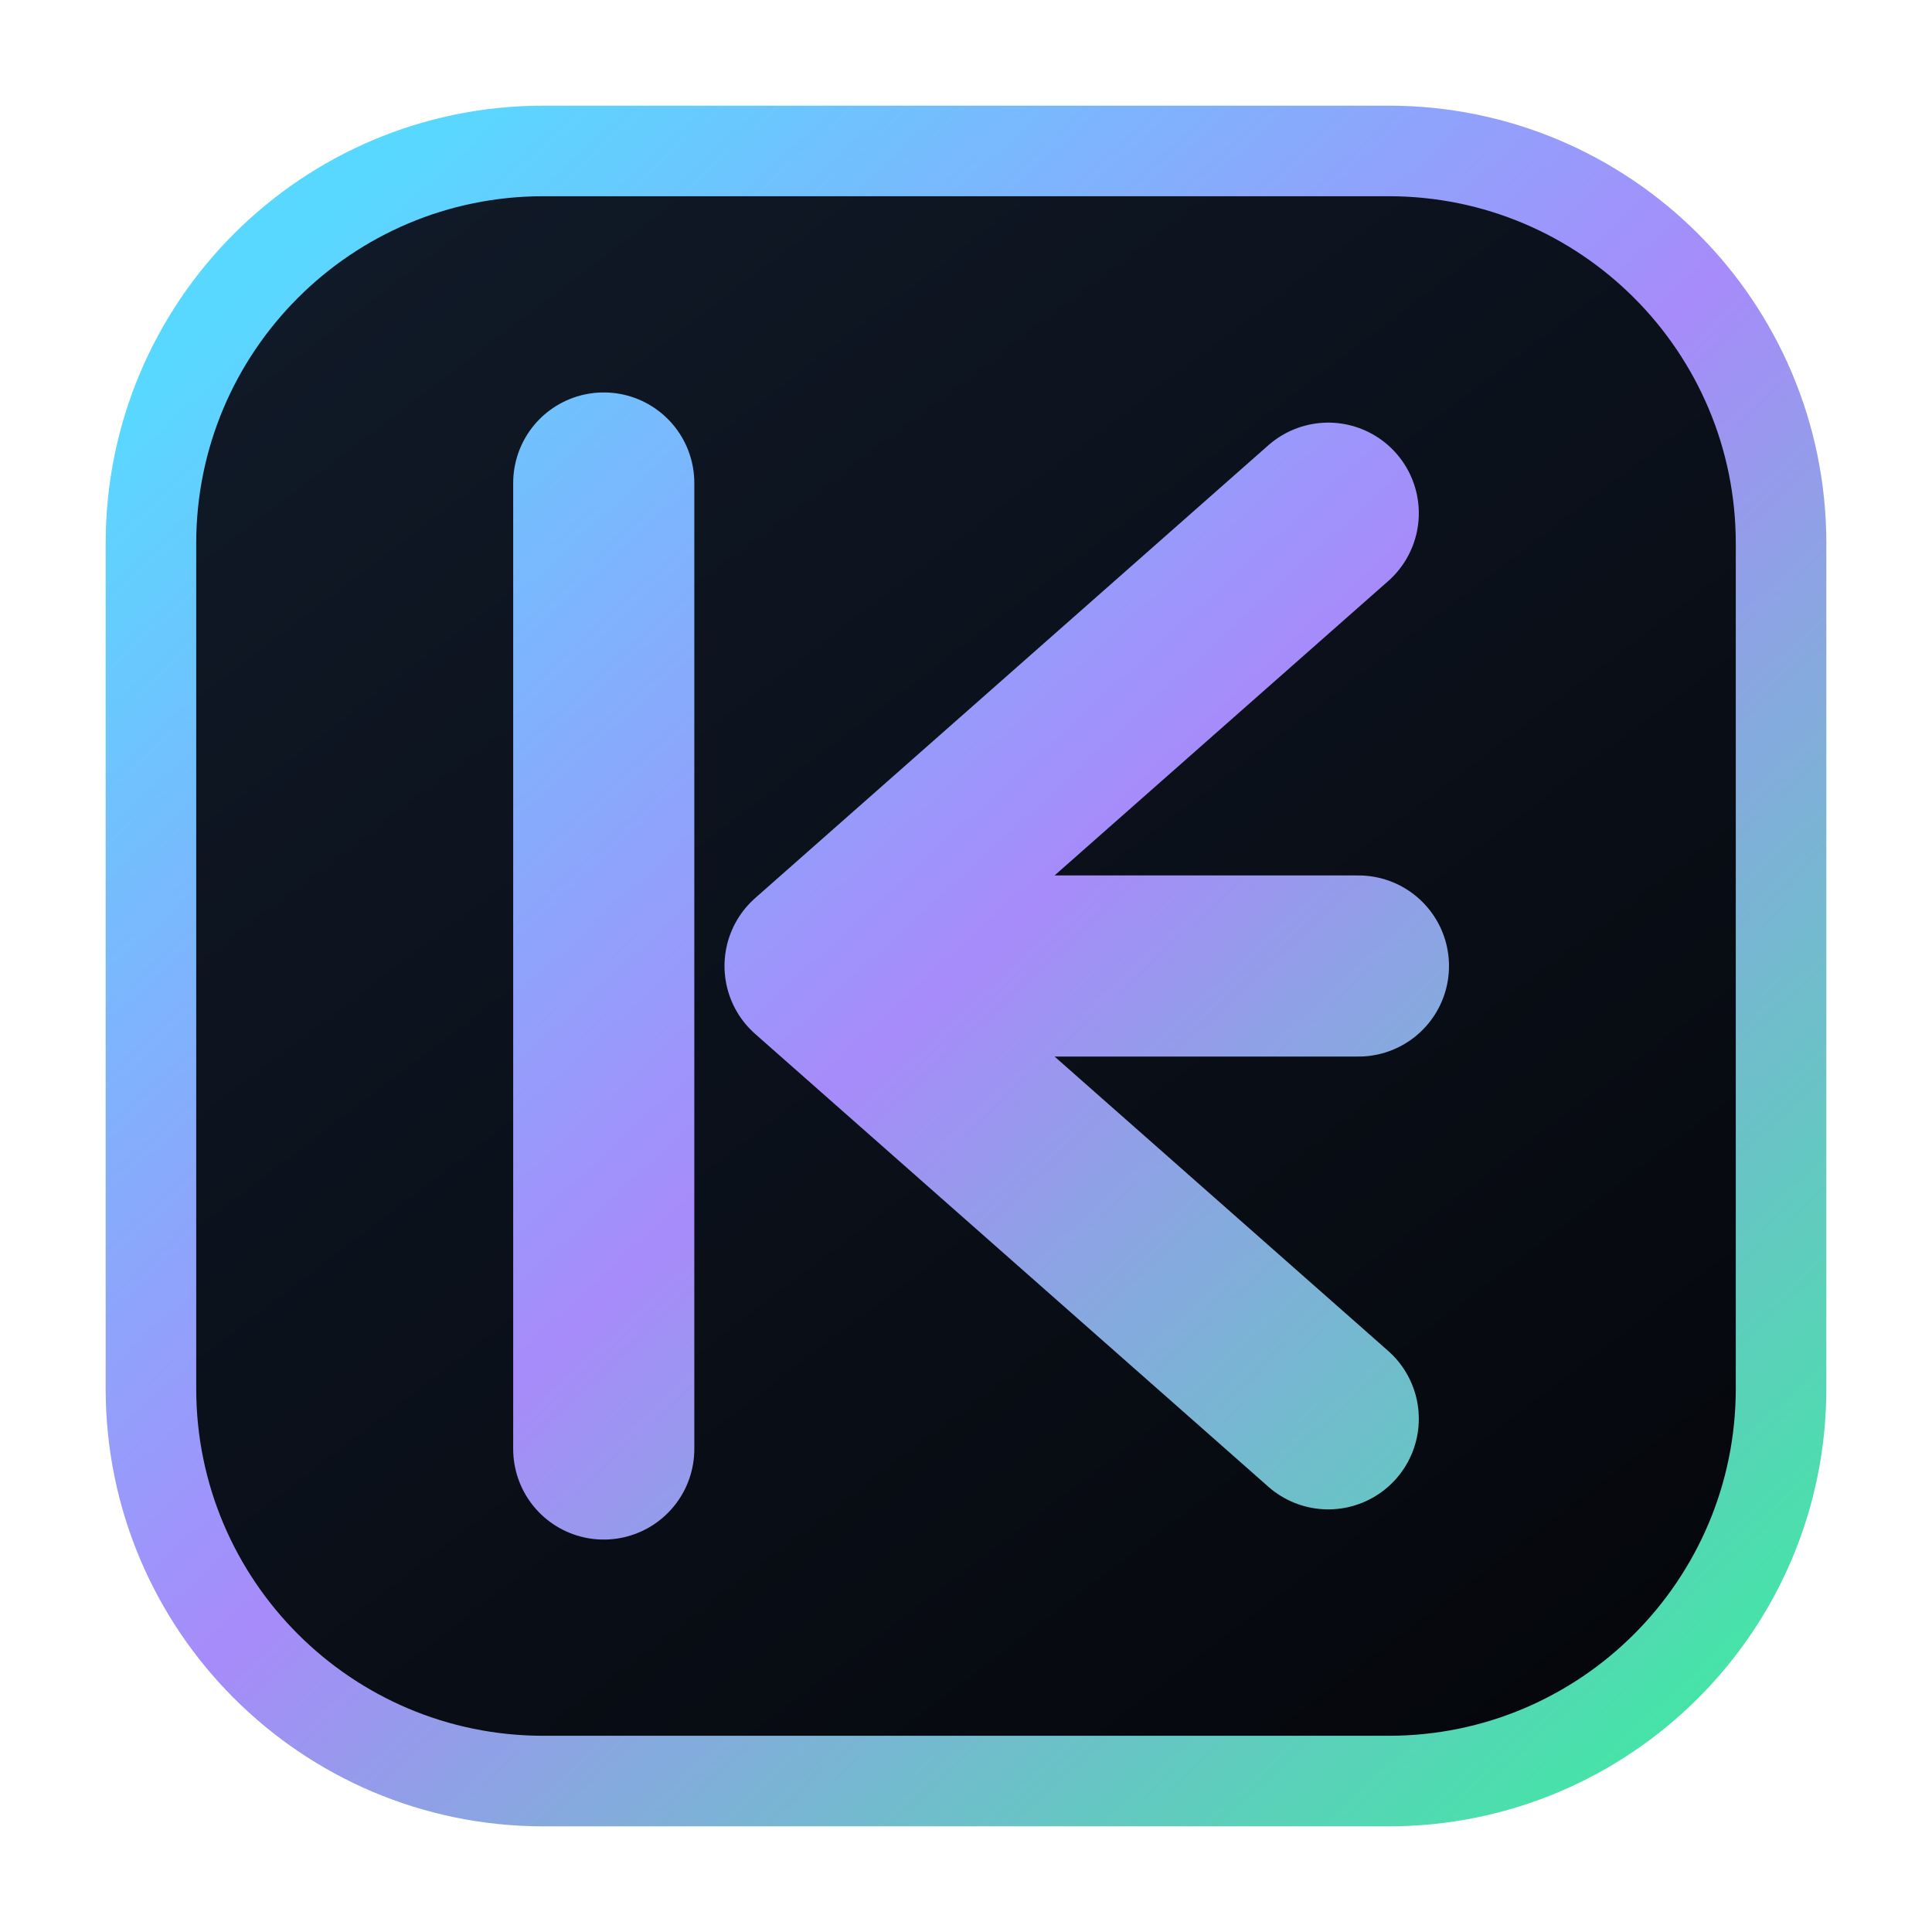
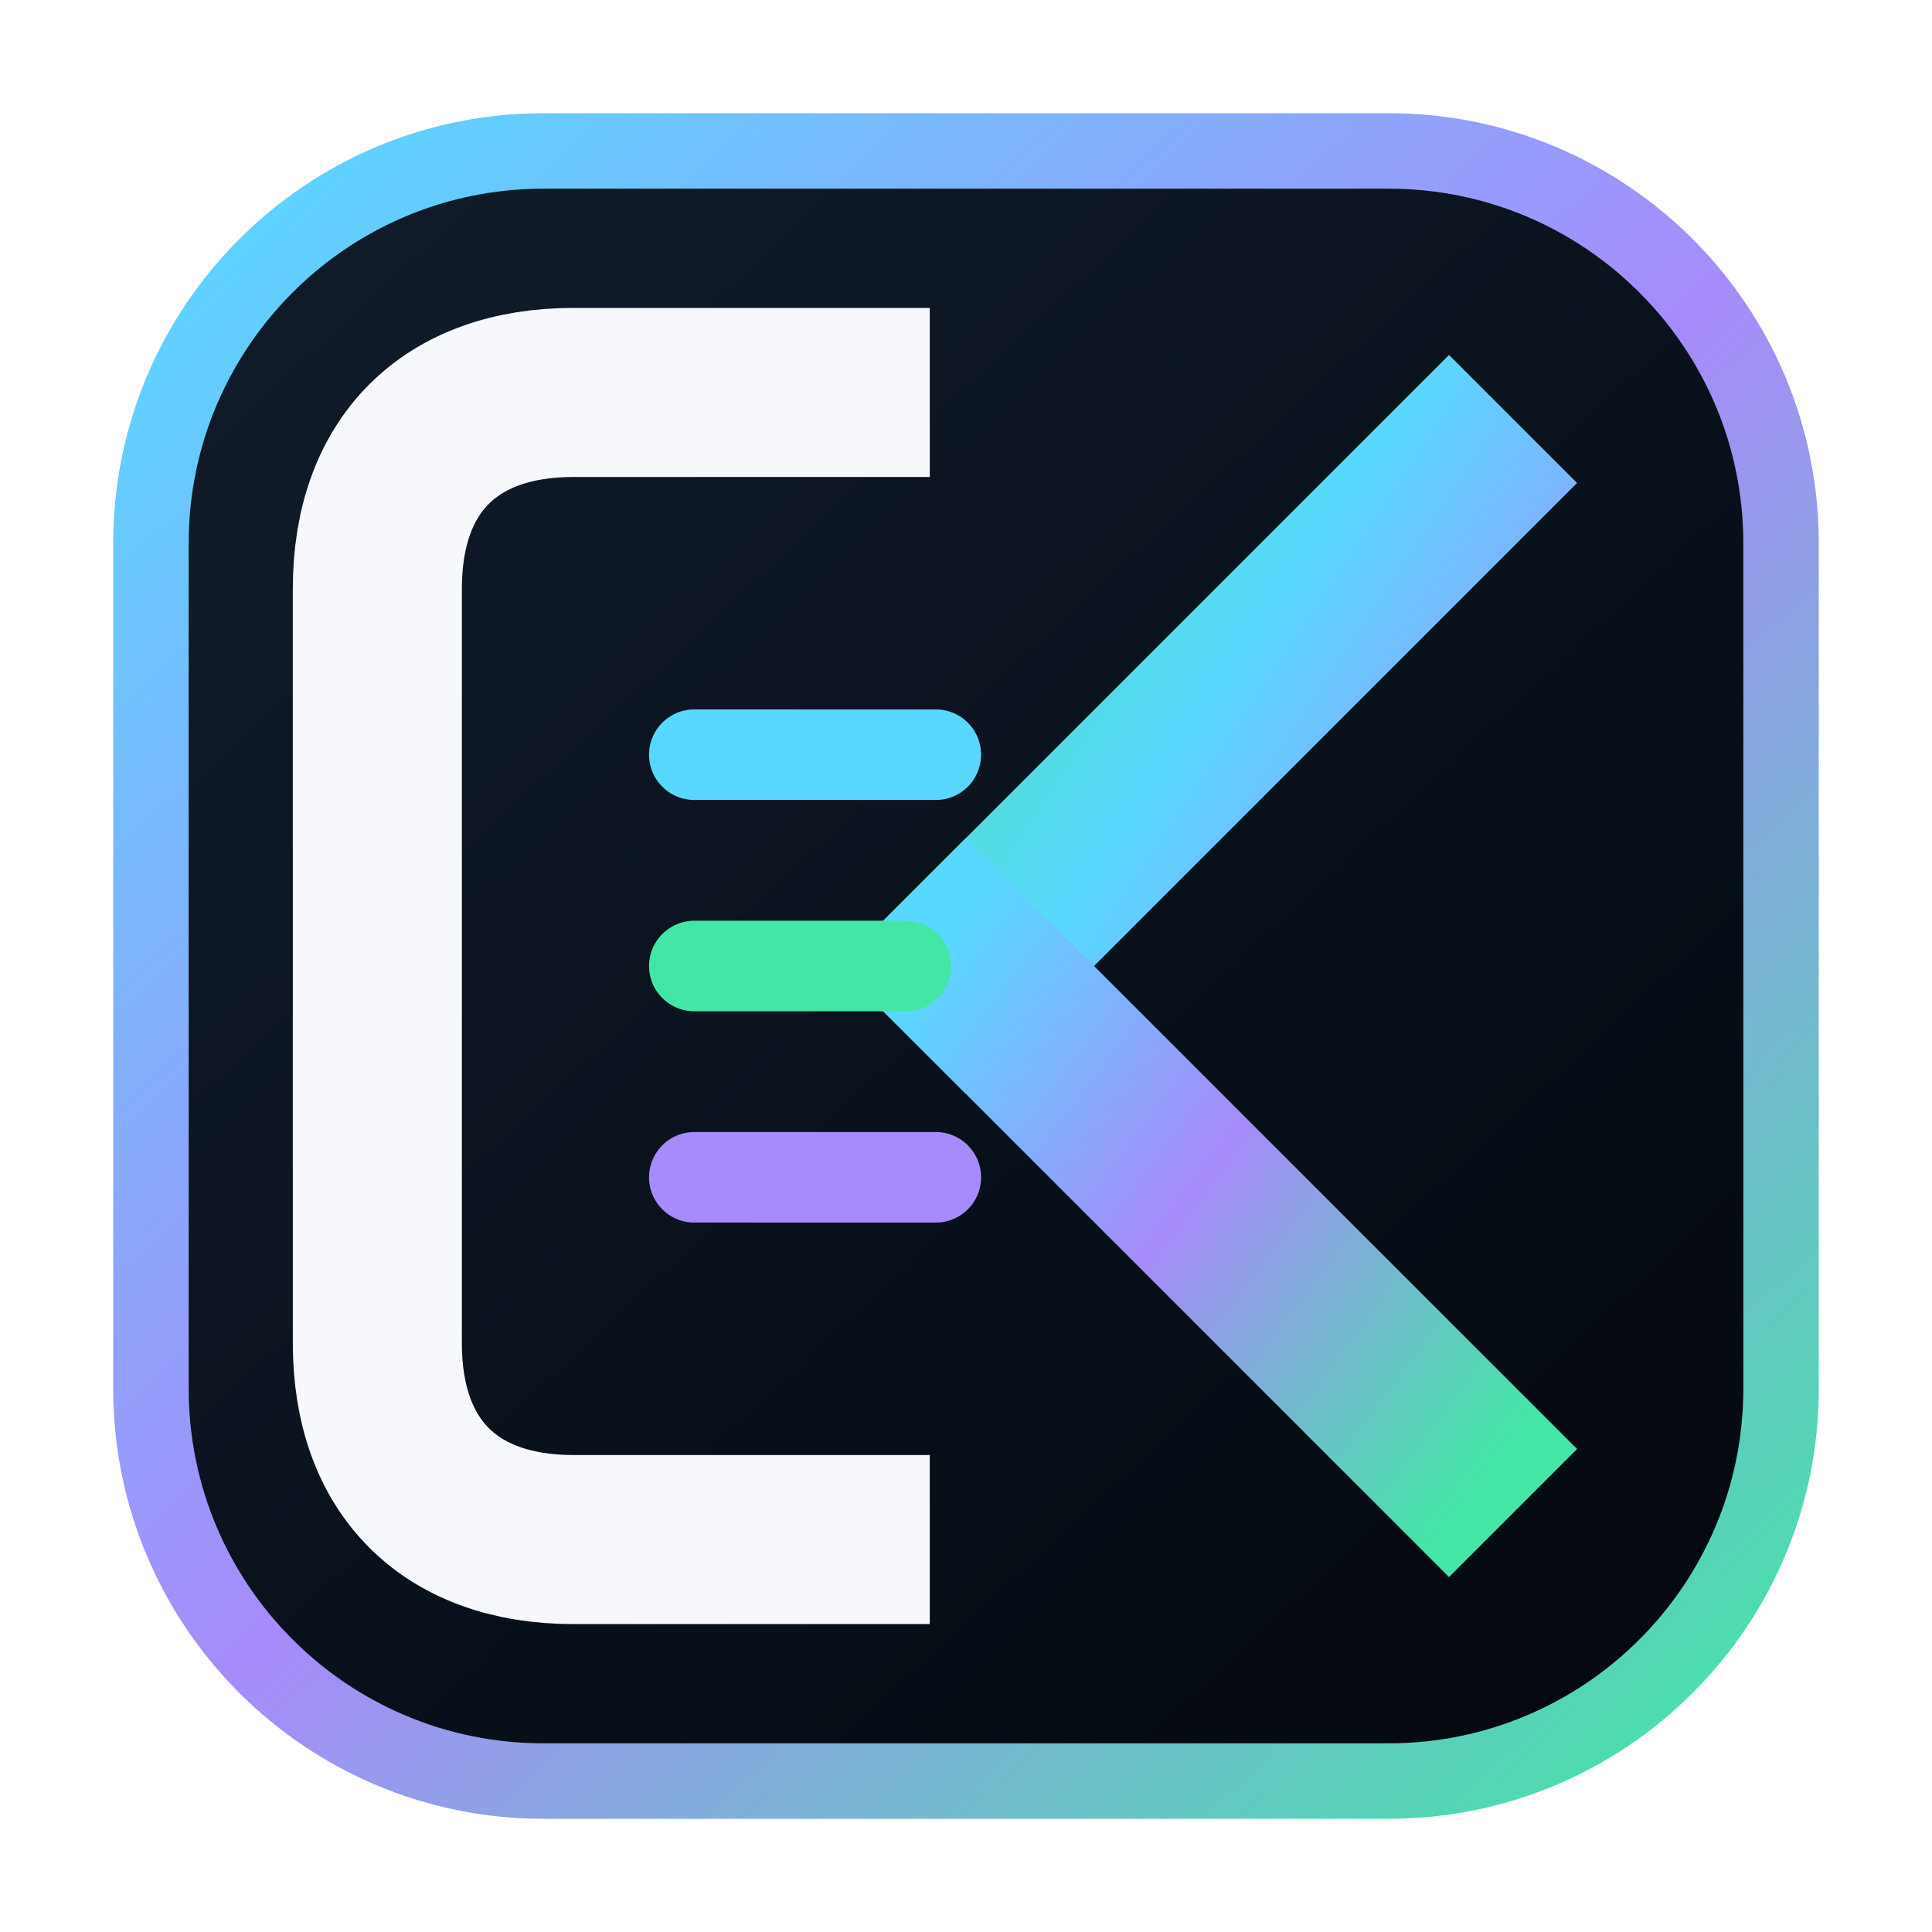
<svg xmlns="http://www.w3.org/2000/svg" viewBox="0 0 64 64" role="img" aria-label="Kolm">
  <defs>
-     <linearGradient id="g" x1="10" y1="8" x2="56" y2="58" gradientUnits="userSpaceOnUse">
+     <linearGradient id="bg" x1="8" y1="6" x2="58" y2="60" gradientUnits="userSpaceOnUse">
+       <stop offset="0" stop-color="#121b2a" />
+       <stop offset=".58" stop-color="#07101a" />
+       <stop offset="1" stop-color="#05070c" />
+     </linearGradient>
+     <linearGradient id="edge" x1="7" y1="5" x2="58" y2="60" gradientUnits="userSpaceOnUse">
      <stop offset="0" stop-color="#59d8ff" />
-       <stop offset=".48" stop-color="#a78bfa" />
+       <stop offset=".5" stop-color="#a78bfa" />
      <stop offset="1" stop-color="#43e6a6" />
    </linearGradient>
-     <linearGradient id="s" x1="12" y1="8" x2="50" y2="58" gradientUnits="userSpaceOnUse">
-       <stop offset="0" stop-color="#101927" />
-       <stop offset="1" stop-color="#05070c" />
+     <linearGradient id="kA" x1="29" y1="18" x2="50" y2="32" gradientUnits="userSpaceOnUse">
+       <stop offset="0" stop-color="#43e6a6" />
+       <stop offset=".48" stop-color="#59d8ff" />
+       <stop offset="1" stop-color="#a78bfa" />
+     </linearGradient>
+     <linearGradient id="kB" x1="30" y1="33" x2="50" y2="48" gradientUnits="userSpaceOnUse">
+       <stop offset="0" stop-color="#59d8ff" />
+       <stop offset=".46" stop-color="#a78bfa" />
+       <stop offset="1" stop-color="#43e6a6" />
    </linearGradient>
  </defs>
-   <rect x="5" y="5" width="54" height="54" rx="13" fill="url(#s)" stroke="url(#g)" stroke-width="3" />
-   <path d="M20 16v32M44 17L27 32l17 15M27 32h18" fill="none" stroke="url(#g)" stroke-width="6" stroke-linecap="round" stroke-linejoin="round" />
+   <rect x="5" y="5" width="54" height="54" rx="13" fill="url(#bg)" stroke="url(#edge)" stroke-width="2.5" />
+   <path d="M28 13H19c-4.1 0-6.5 2.4-6.5 6.5v25c0 4.1 2.4 6.5 6.5 6.5h9" fill="none" stroke="#f6f8fb" stroke-width="5.6" stroke-linecap="square" stroke-linejoin="round" />
+   <path d="M32 32L48 16" fill="none" stroke="url(#kA)" stroke-width="6" stroke-linecap="square" />
+   <path d="M32 32L48 48" fill="none" stroke="url(#kB)" stroke-width="6" stroke-linecap="square" />
+   <path d="M23 25h8" stroke="#59d8ff" stroke-width="3" stroke-linecap="round" />
+   <path d="M23 32h7" stroke="#43e6a6" stroke-width="3" stroke-linecap="round" />
+   <path d="M23 39h8" stroke="#a78bfa" stroke-width="3" stroke-linecap="round" />
</svg>
